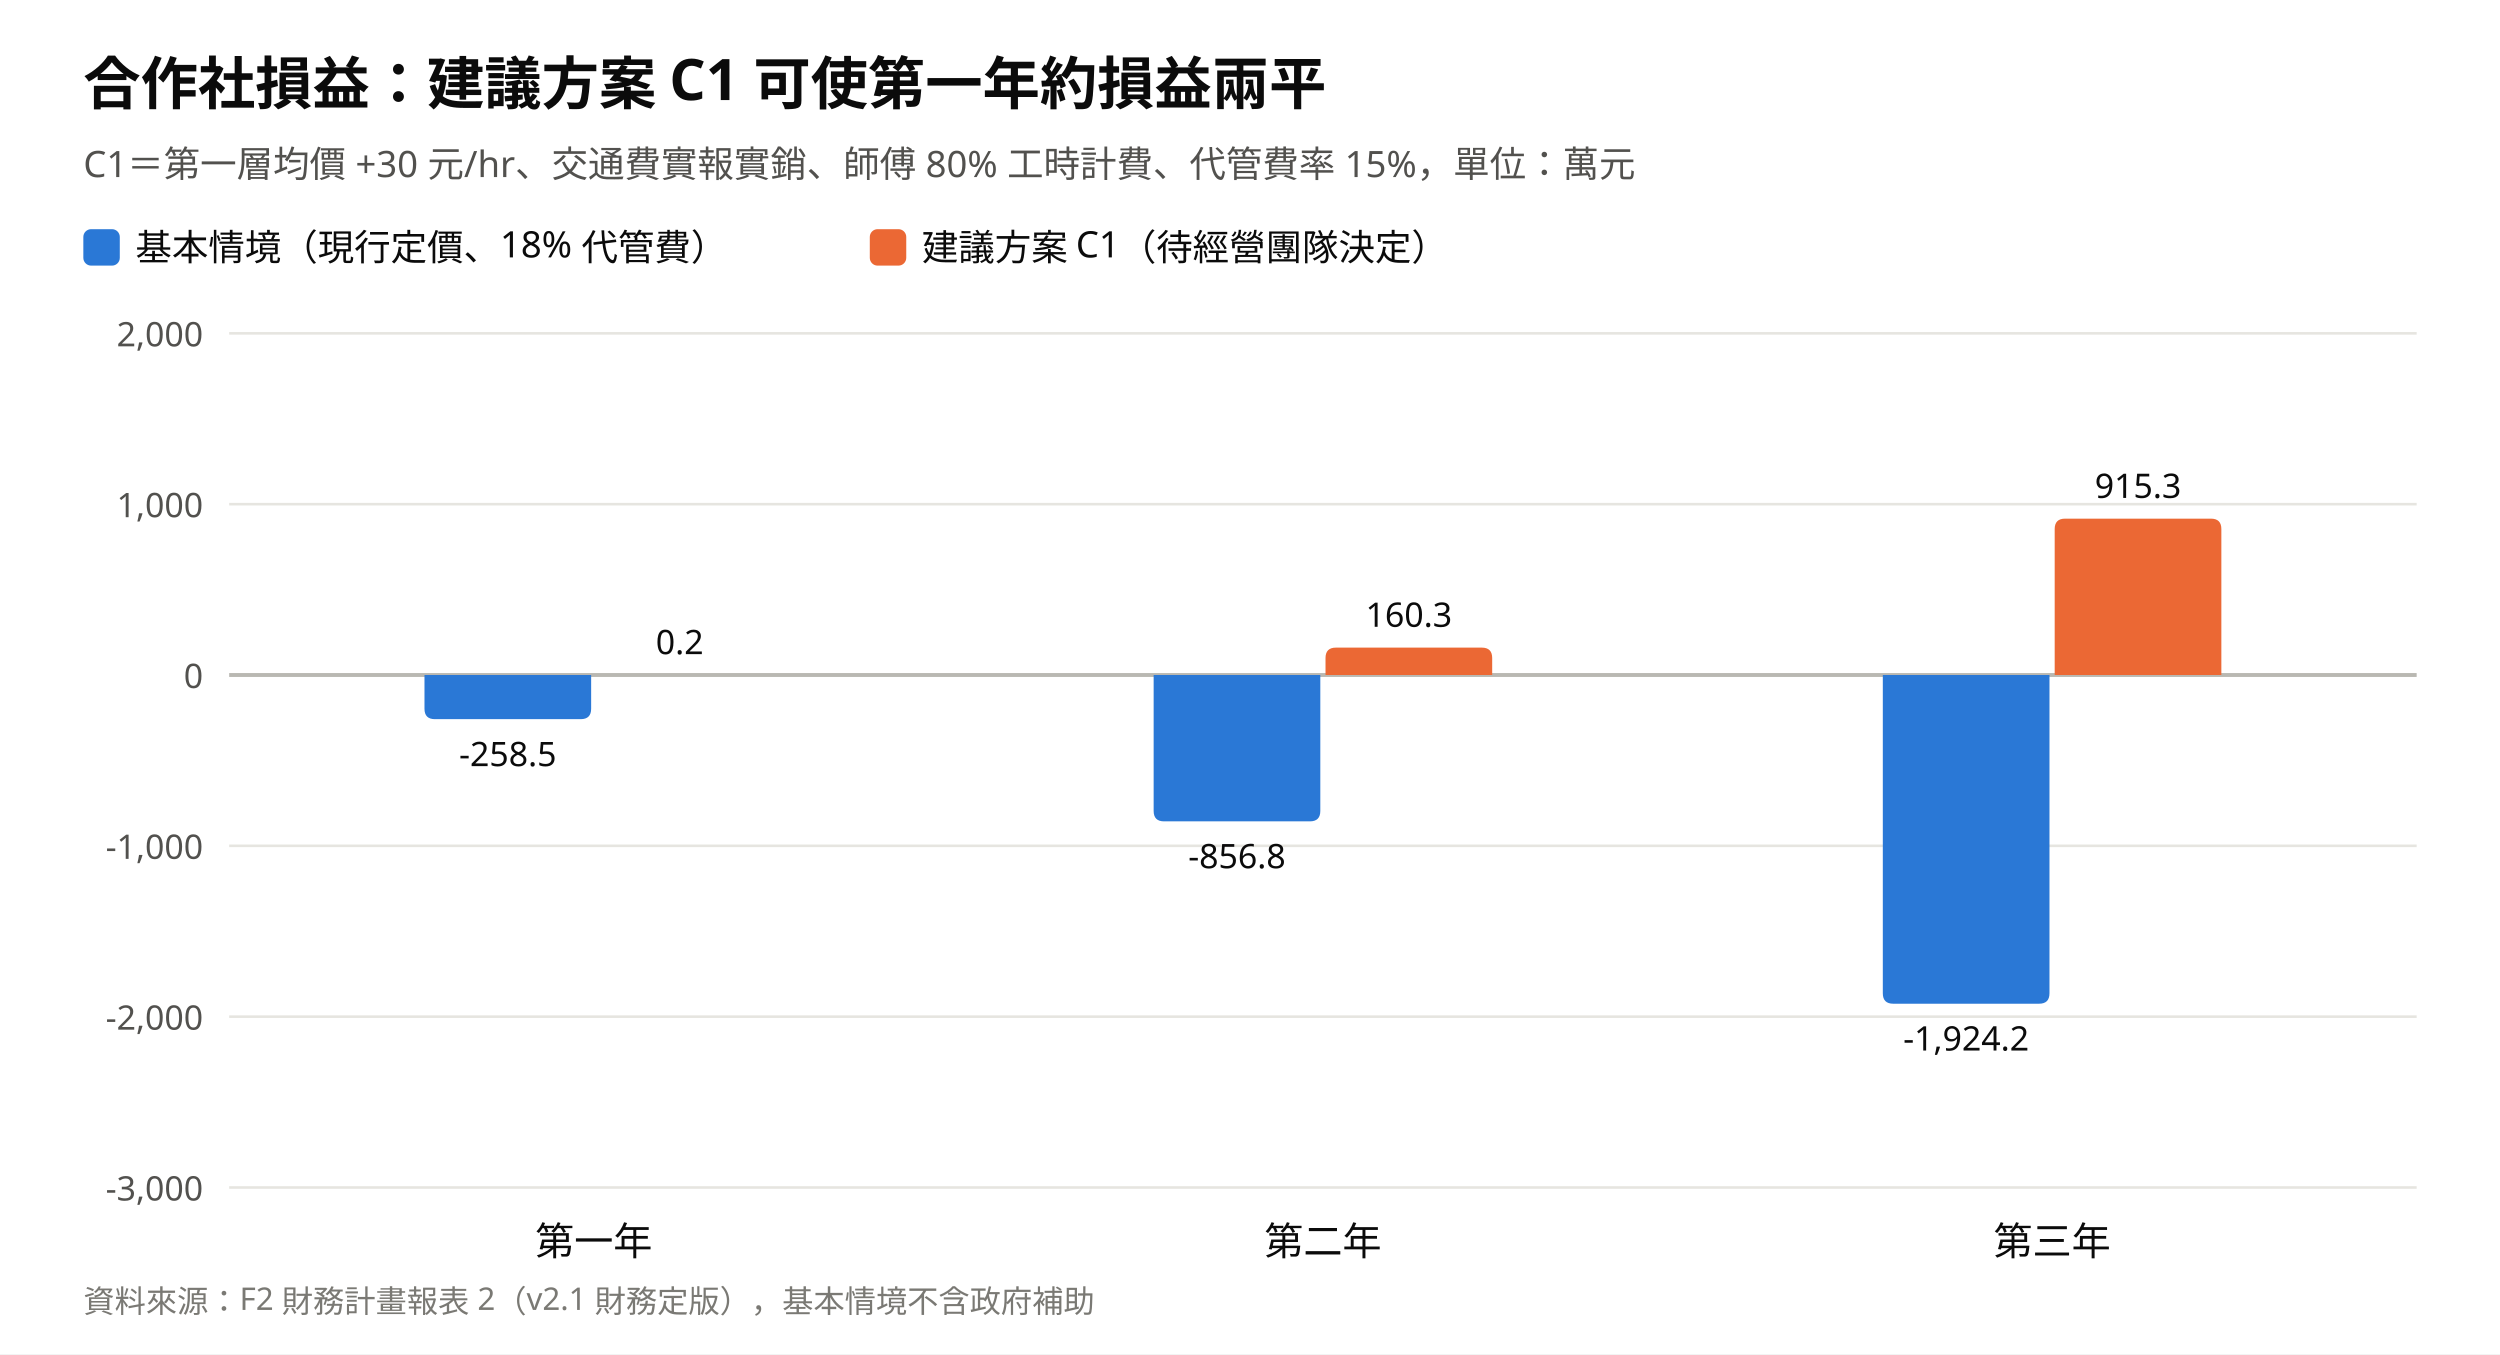
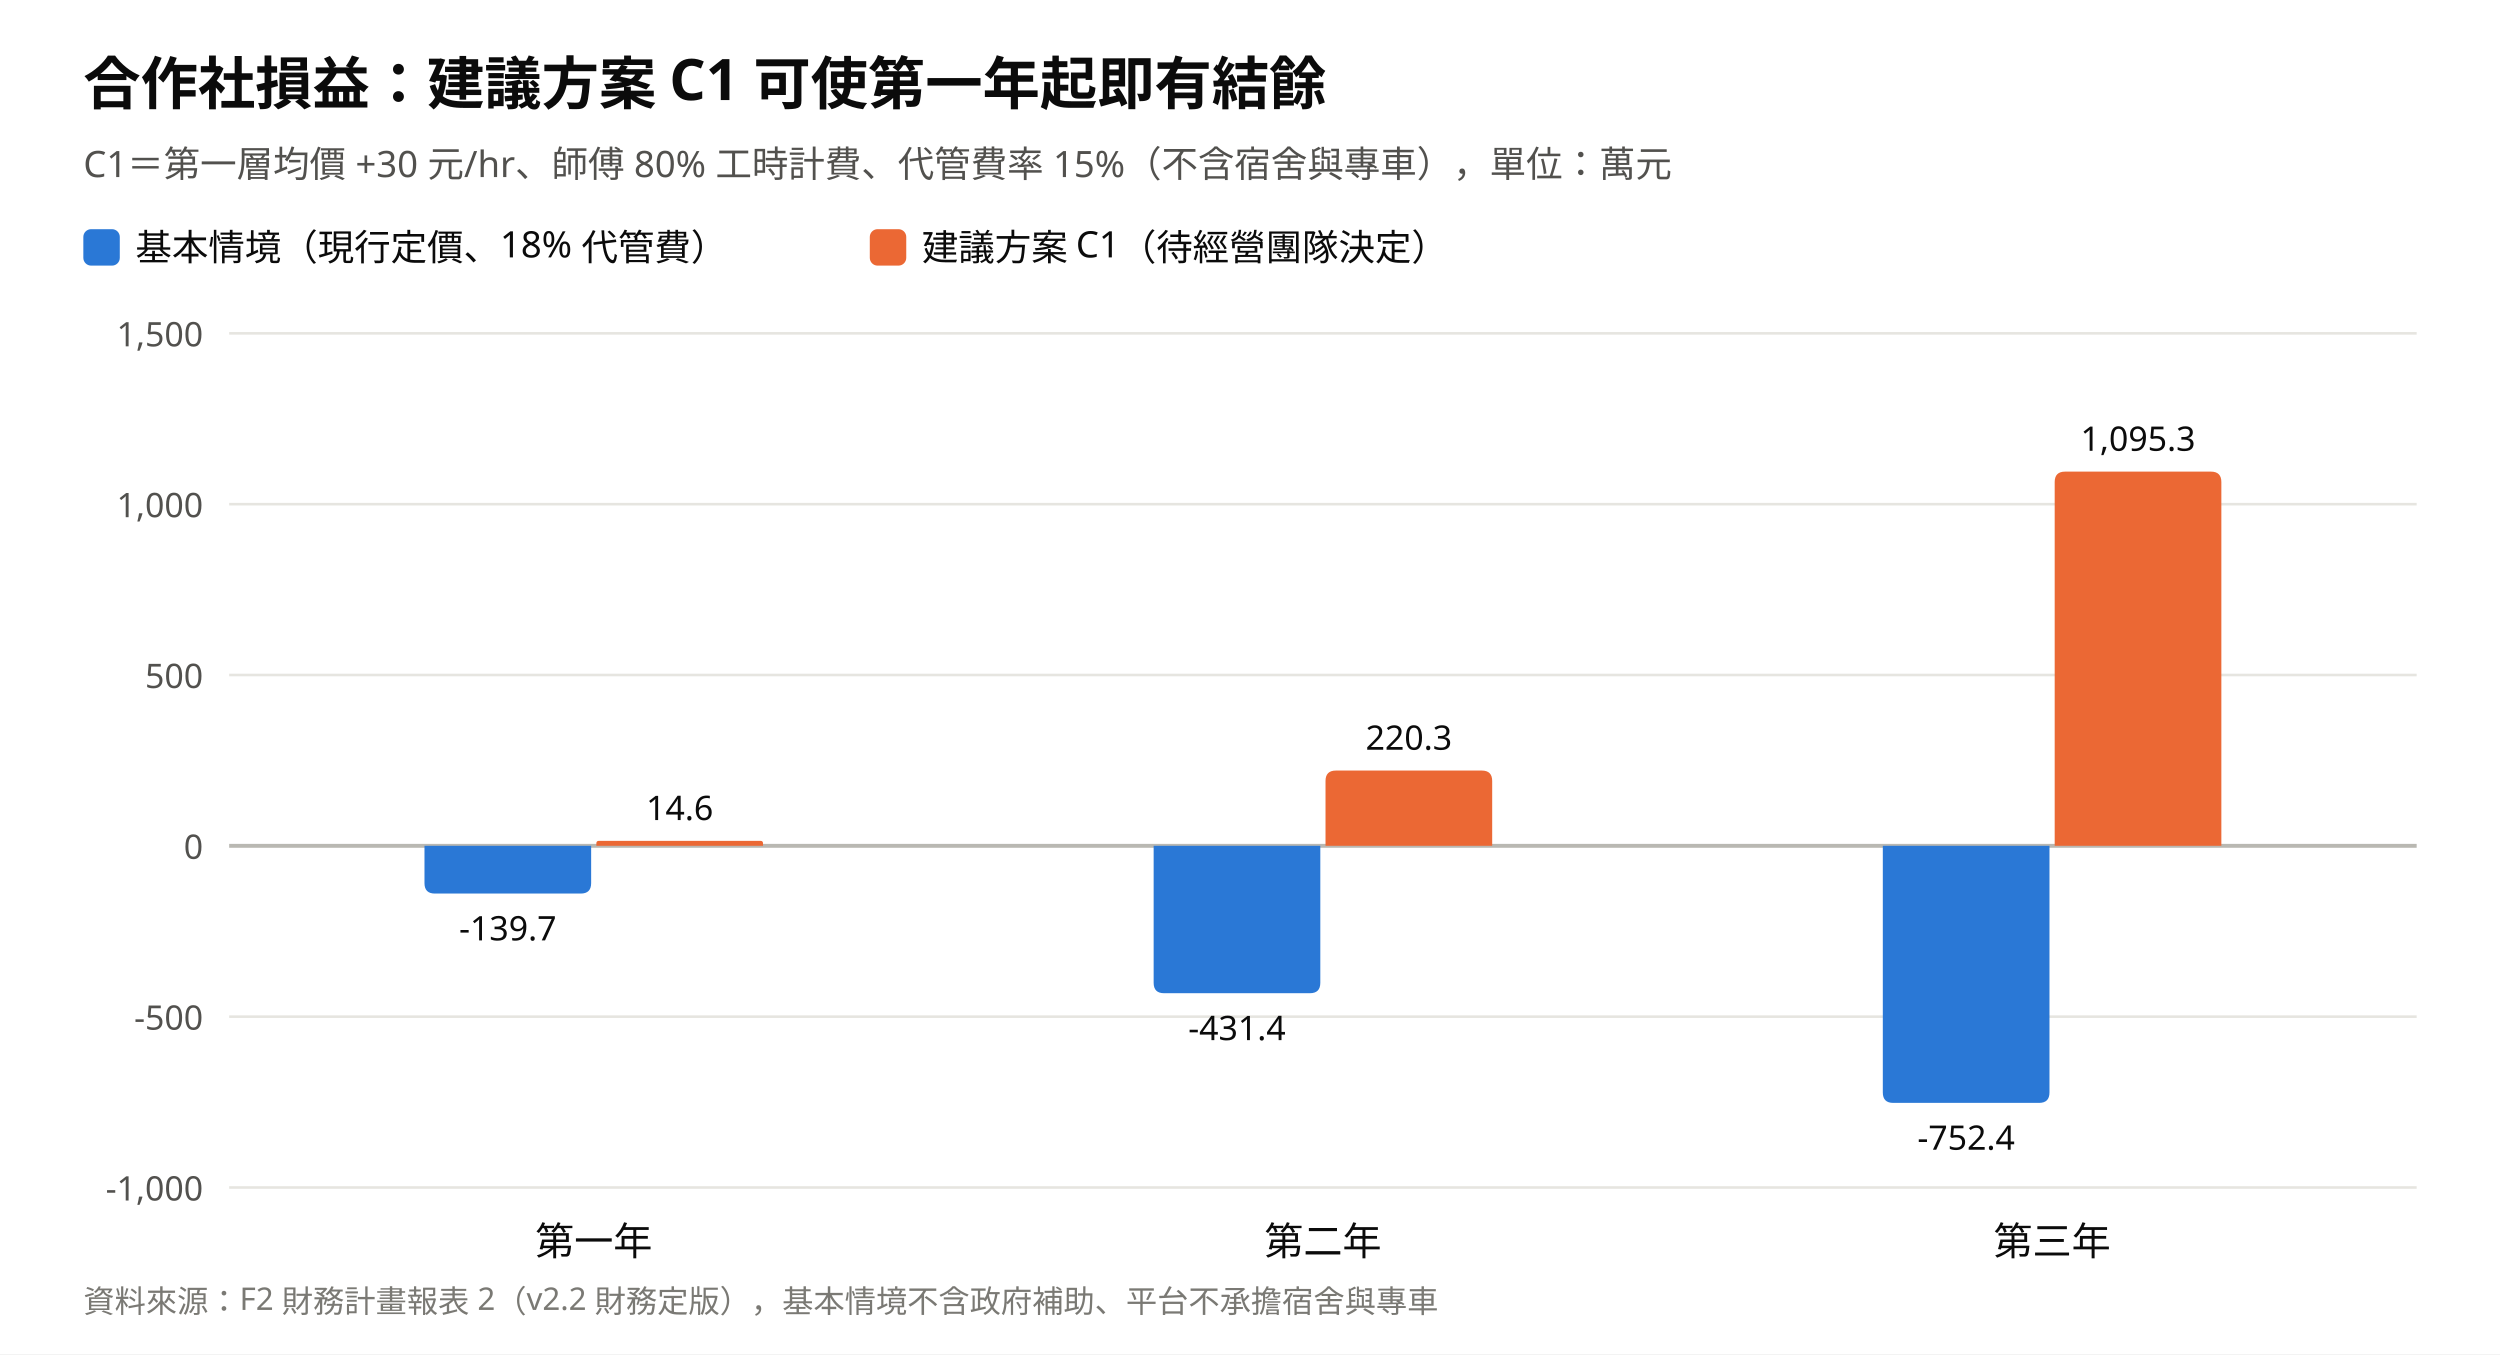
<svg xmlns="http://www.w3.org/2000/svg" width="960" height="520" viewBox="0 0 960 520" font-family="Microsoft JhengHei, PingFang TC, Noto Sans TC, sans-serif">
  <rect width="960" height="520" fill="#ffffff" />
-   <text x="32" y="40" font-size="22" font-weight="700" fill="#0b0b0b">合作社損益：建議方案 C1 可使第一年約損益兩平</text>
-   <text x="32" y="68" font-size="14" fill="#52514e">C1＝第一層均價 +30 元/hr、交通費實報實銷、師傅 80% 工時計費、代管費率 15%，單位：萬元</text>
+   <text x="32" y="40" font-size="22" font-weight="700" fill="#0b0b0b">合作社損益：建議方案 C1 可使第一年起即有結餘</text>
+   <text x="32" y="68" font-size="14" fill="#52514e">C1＝第一層均價 +30 元/hr、師傅 80% 工時計費、代管費率 15%（不含宿舍與專車），單位：萬元</text>
  <rect x="32" y="88" width="14" height="14" rx="3" fill="#2a78d6" />
  <text x="52" y="100" font-size="14" fill="#0b0b0b">基本情境（現行定價、18% 代管費）</text>
  <rect x="334" y="88" width="14" height="14" rx="3" fill="#eb6834" />
  <text x="354" y="100" font-size="14" fill="#0b0b0b">建議方案 C1（待經營團隊決定）</text>
  <line x1="88" x2="928" y1="456.0" y2="456.0" stroke="#e6e5e0" stroke-width="1" />
-   <text x="78" y="461.0" font-size="13" fill="#52514e" text-anchor="end">-3,000</text>
+   <text x="78" y="461.0" font-size="13" fill="#52514e" text-anchor="end">-1,000</text>
  <line x1="88" x2="928" y1="390.4" y2="390.4" stroke="#e6e5e0" stroke-width="1" />
-   <text x="78" y="395.4" font-size="13" fill="#52514e" text-anchor="end">-2,000</text>
-   <line x1="88" x2="928" y1="324.8" y2="324.8" stroke="#e6e5e0" stroke-width="1" />
-   <text x="78" y="329.8" font-size="13" fill="#52514e" text-anchor="end">-1,000</text>
-   <line x1="88" x2="928" y1="259.2" y2="259.2" stroke="#b9b8b2" stroke-width="1.5" />
-   <text x="78" y="264.2" font-size="13" fill="#52514e" text-anchor="end">0</text>
+   <text x="78" y="395.4" font-size="13" fill="#52514e" text-anchor="end">-500</text>
+   <line x1="88" x2="928" y1="324.8" y2="324.8" stroke="#b9b8b2" stroke-width="1.5" />
+   <text x="78" y="329.8" font-size="13" fill="#52514e" text-anchor="end">0</text>
+   <line x1="88" x2="928" y1="259.2" y2="259.2" stroke="#e6e5e0" stroke-width="1" />
+   <text x="78" y="264.2" font-size="13" fill="#52514e" text-anchor="end">500</text>
  <line x1="88" x2="928" y1="193.6" y2="193.6" stroke="#e6e5e0" stroke-width="1" />
  <text x="78" y="198.6" font-size="13" fill="#52514e" text-anchor="end">1,000</text>
  <line x1="88" x2="928" y1="128.0" y2="128.0" stroke="#e6e5e0" stroke-width="1" />
-   <text x="78" y="133.0" font-size="13" fill="#52514e" text-anchor="end">2,000</text>
-   <path d="M163.0,259.2 L227.0,259.2 L227.0,272.158 Q227.0,276.158 223.0,276.158 L167.0,276.158 Q163.0,276.158 163.0,272.158 Z" fill="#2a78d6" />
-   <text x="195.0" y="294.2" font-size="13" fill="#0b0b0b" text-anchor="middle">-258.5</text>
-   <text x="261.0" y="251.2" font-size="13" fill="#0b0b0b" text-anchor="middle">0.2</text>
+   <text x="78" y="133.0" font-size="13" fill="#52514e" text-anchor="end">1,500</text>
+   <path d="M163.0,324.8 L227.0,324.8 L227.0,339.129 Q227.0,343.129 223.0,343.129 L167.0,343.129 Q163.0,343.129 163.0,339.129 Z" fill="#2a78d6" />
+   <text x="195.0" y="361.1" font-size="13" fill="#0b0b0b" text-anchor="middle">-139.7</text>
+   <path d="M229.0,324.8 L229.0,323.845 Q229.0,322.89 229.955,322.89 L292.045,322.89 Q293.0,322.89 293.0,323.845 L293.0,324.8 Z" fill="#eb6834" />
+   <text x="261.0" y="314.9" font-size="13" fill="#0b0b0b" text-anchor="middle">14.6</text>
  <text x="228.0" y="482" font-size="15" fill="#0b0b0b" text-anchor="middle">第一年</text>
-   <path d="M443.0,259.2 L507.0,259.2 L507.0,311.403 Q507.0,315.403 503.0,315.403 L447.0,315.403 Q443.0,315.403 443.0,311.403 Z" fill="#2a78d6" />
-   <text x="475.0" y="333.4" font-size="13" fill="#0b0b0b" text-anchor="middle">-856.8</text>
-   <path d="M509.0,259.2 L509.0,252.683 Q509.0,248.683 513.0,248.683 L569.0,248.683 Q573.0,248.683 573.0,252.683 L573.0,259.2 Z" fill="#eb6834" />
-   <text x="541.0" y="240.7" font-size="13" fill="#0b0b0b" text-anchor="middle">160.3</text>
+   <path d="M443.0,324.8 L507.0,324.8 L507.0,377.394 Q507.0,381.394 503.0,381.394 L447.0,381.394 Q443.0,381.394 443.0,377.394 Z" fill="#2a78d6" />
+   <text x="475.0" y="399.4" font-size="13" fill="#0b0b0b" text-anchor="middle">-431.4</text>
+   <path d="M509.0,324.8 L509.0,299.893 Q509.0,295.893 513.0,295.893 L569.0,295.893 Q573.0,295.893 573.0,299.893 L573.0,324.8 Z" fill="#eb6834" />
+   <text x="541.0" y="287.9" font-size="13" fill="#0b0b0b" text-anchor="middle">220.3</text>
  <text x="508.0" y="482" font-size="15" fill="#0b0b0b" text-anchor="middle">第二年</text>
-   <path d="M723.0,259.2 L787.0,259.2 L787.0,381.426 Q787.0,385.426 783.0,385.426 L727.0,385.426 Q723.0,385.426 723.0,381.426 Z" fill="#2a78d6" />
-   <text x="755.0" y="403.4" font-size="13" fill="#0b0b0b" text-anchor="middle">-1,924.2</text>
-   <path d="M789.0,259.2 L789.0,203.16 Q789.0,199.16 793.0,199.16 L849.0,199.16 Q853.0,199.16 853.0,203.16 L853.0,259.2 Z" fill="#eb6834" />
-   <text x="821.0" y="191.2" font-size="13" fill="#0b0b0b" text-anchor="middle">915.3</text>
+   <path d="M723.0,324.8 L787.0,324.8 L787.0,419.512 Q787.0,423.512 783.0,423.512 L727.0,423.512 Q723.0,423.512 723.0,419.512 Z" fill="#2a78d6" />
+   <text x="755.0" y="441.5" font-size="13" fill="#0b0b0b" text-anchor="middle">-752.4</text>
+   <path d="M789.0,324.8 L789.0,185.103 Q789.0,181.103 793.0,181.103 L849.0,181.103 Q853.0,181.103 853.0,185.103 L853.0,324.8 Z" fill="#eb6834" />
+   <text x="821.0" y="173.1" font-size="13" fill="#0b0b0b" text-anchor="middle">1,095.3</text>
  <text x="788.0" y="482" font-size="15" fill="#0b0b0b" text-anchor="middle">第三年</text>
-   <text x="32" y="504" font-size="12" fill="#7a7974">資料來源：F2 財務計畫報表 2（v2.1 財務定版），基本情境不含政府補助</text>
+   <text x="32" y="504" font-size="12" fill="#7a7974">資料來源：F2 財務計畫報表 2（v2.2 財務定版），基本情境不含政府補助、平台不承擔宿舍與專車</text>
</svg>
